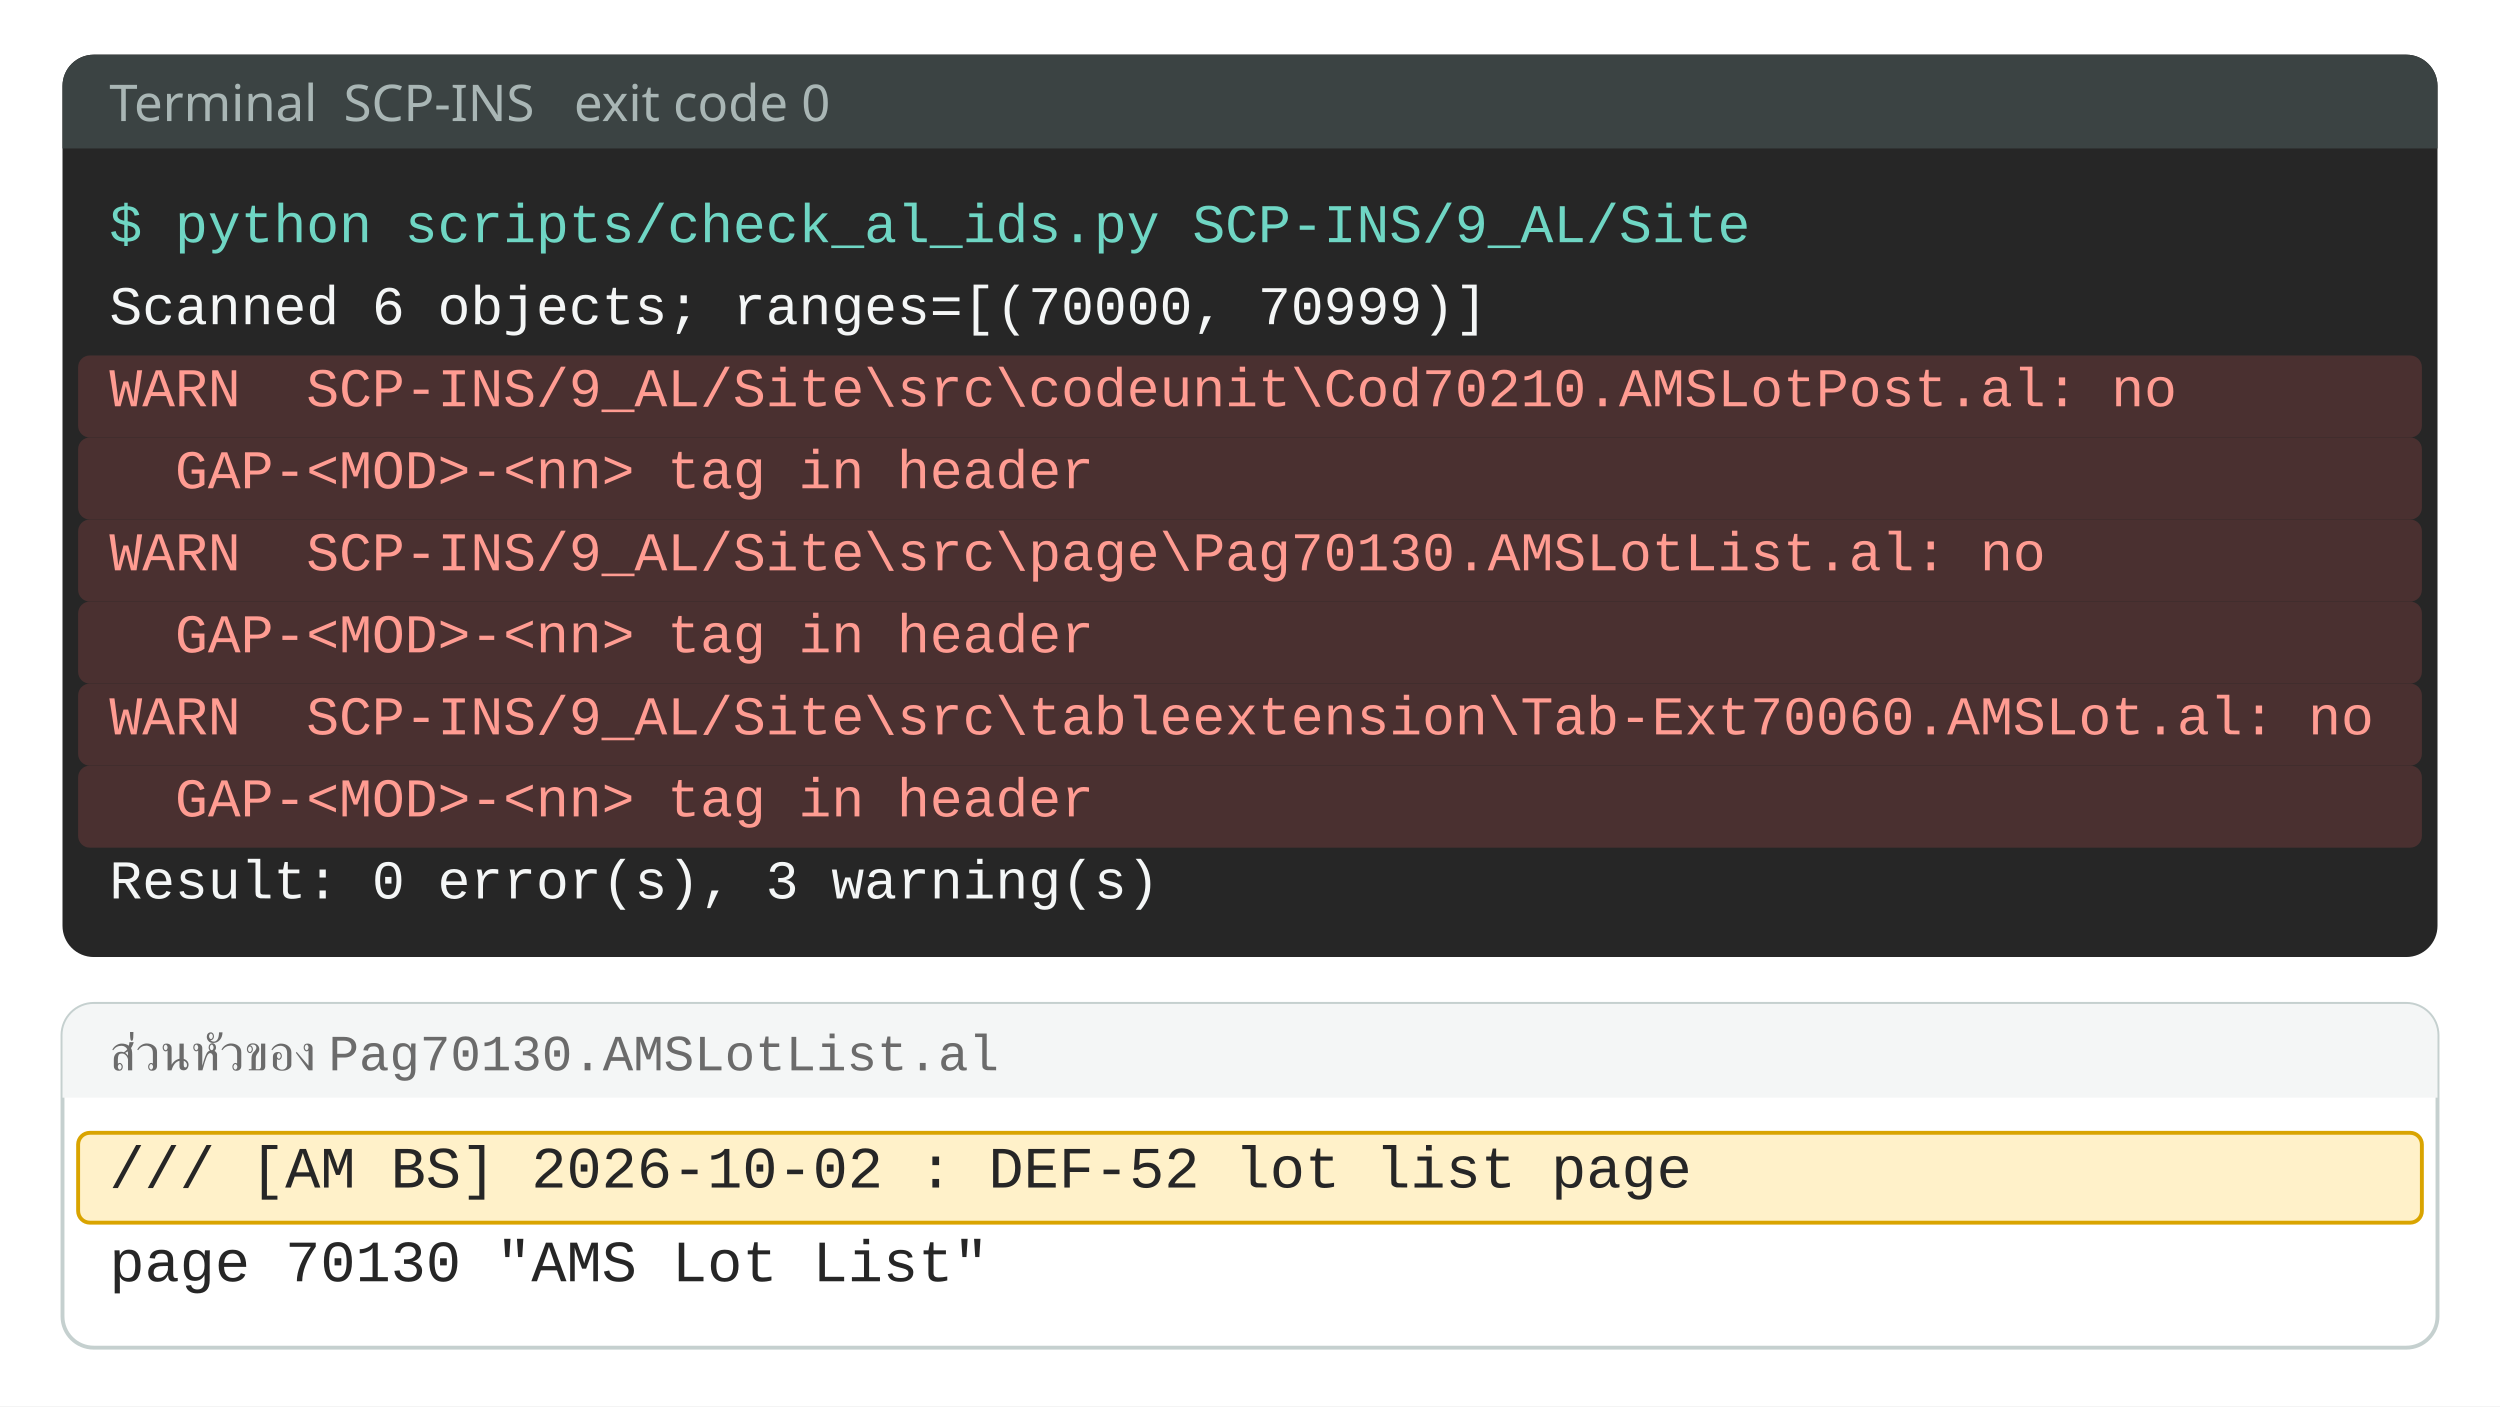
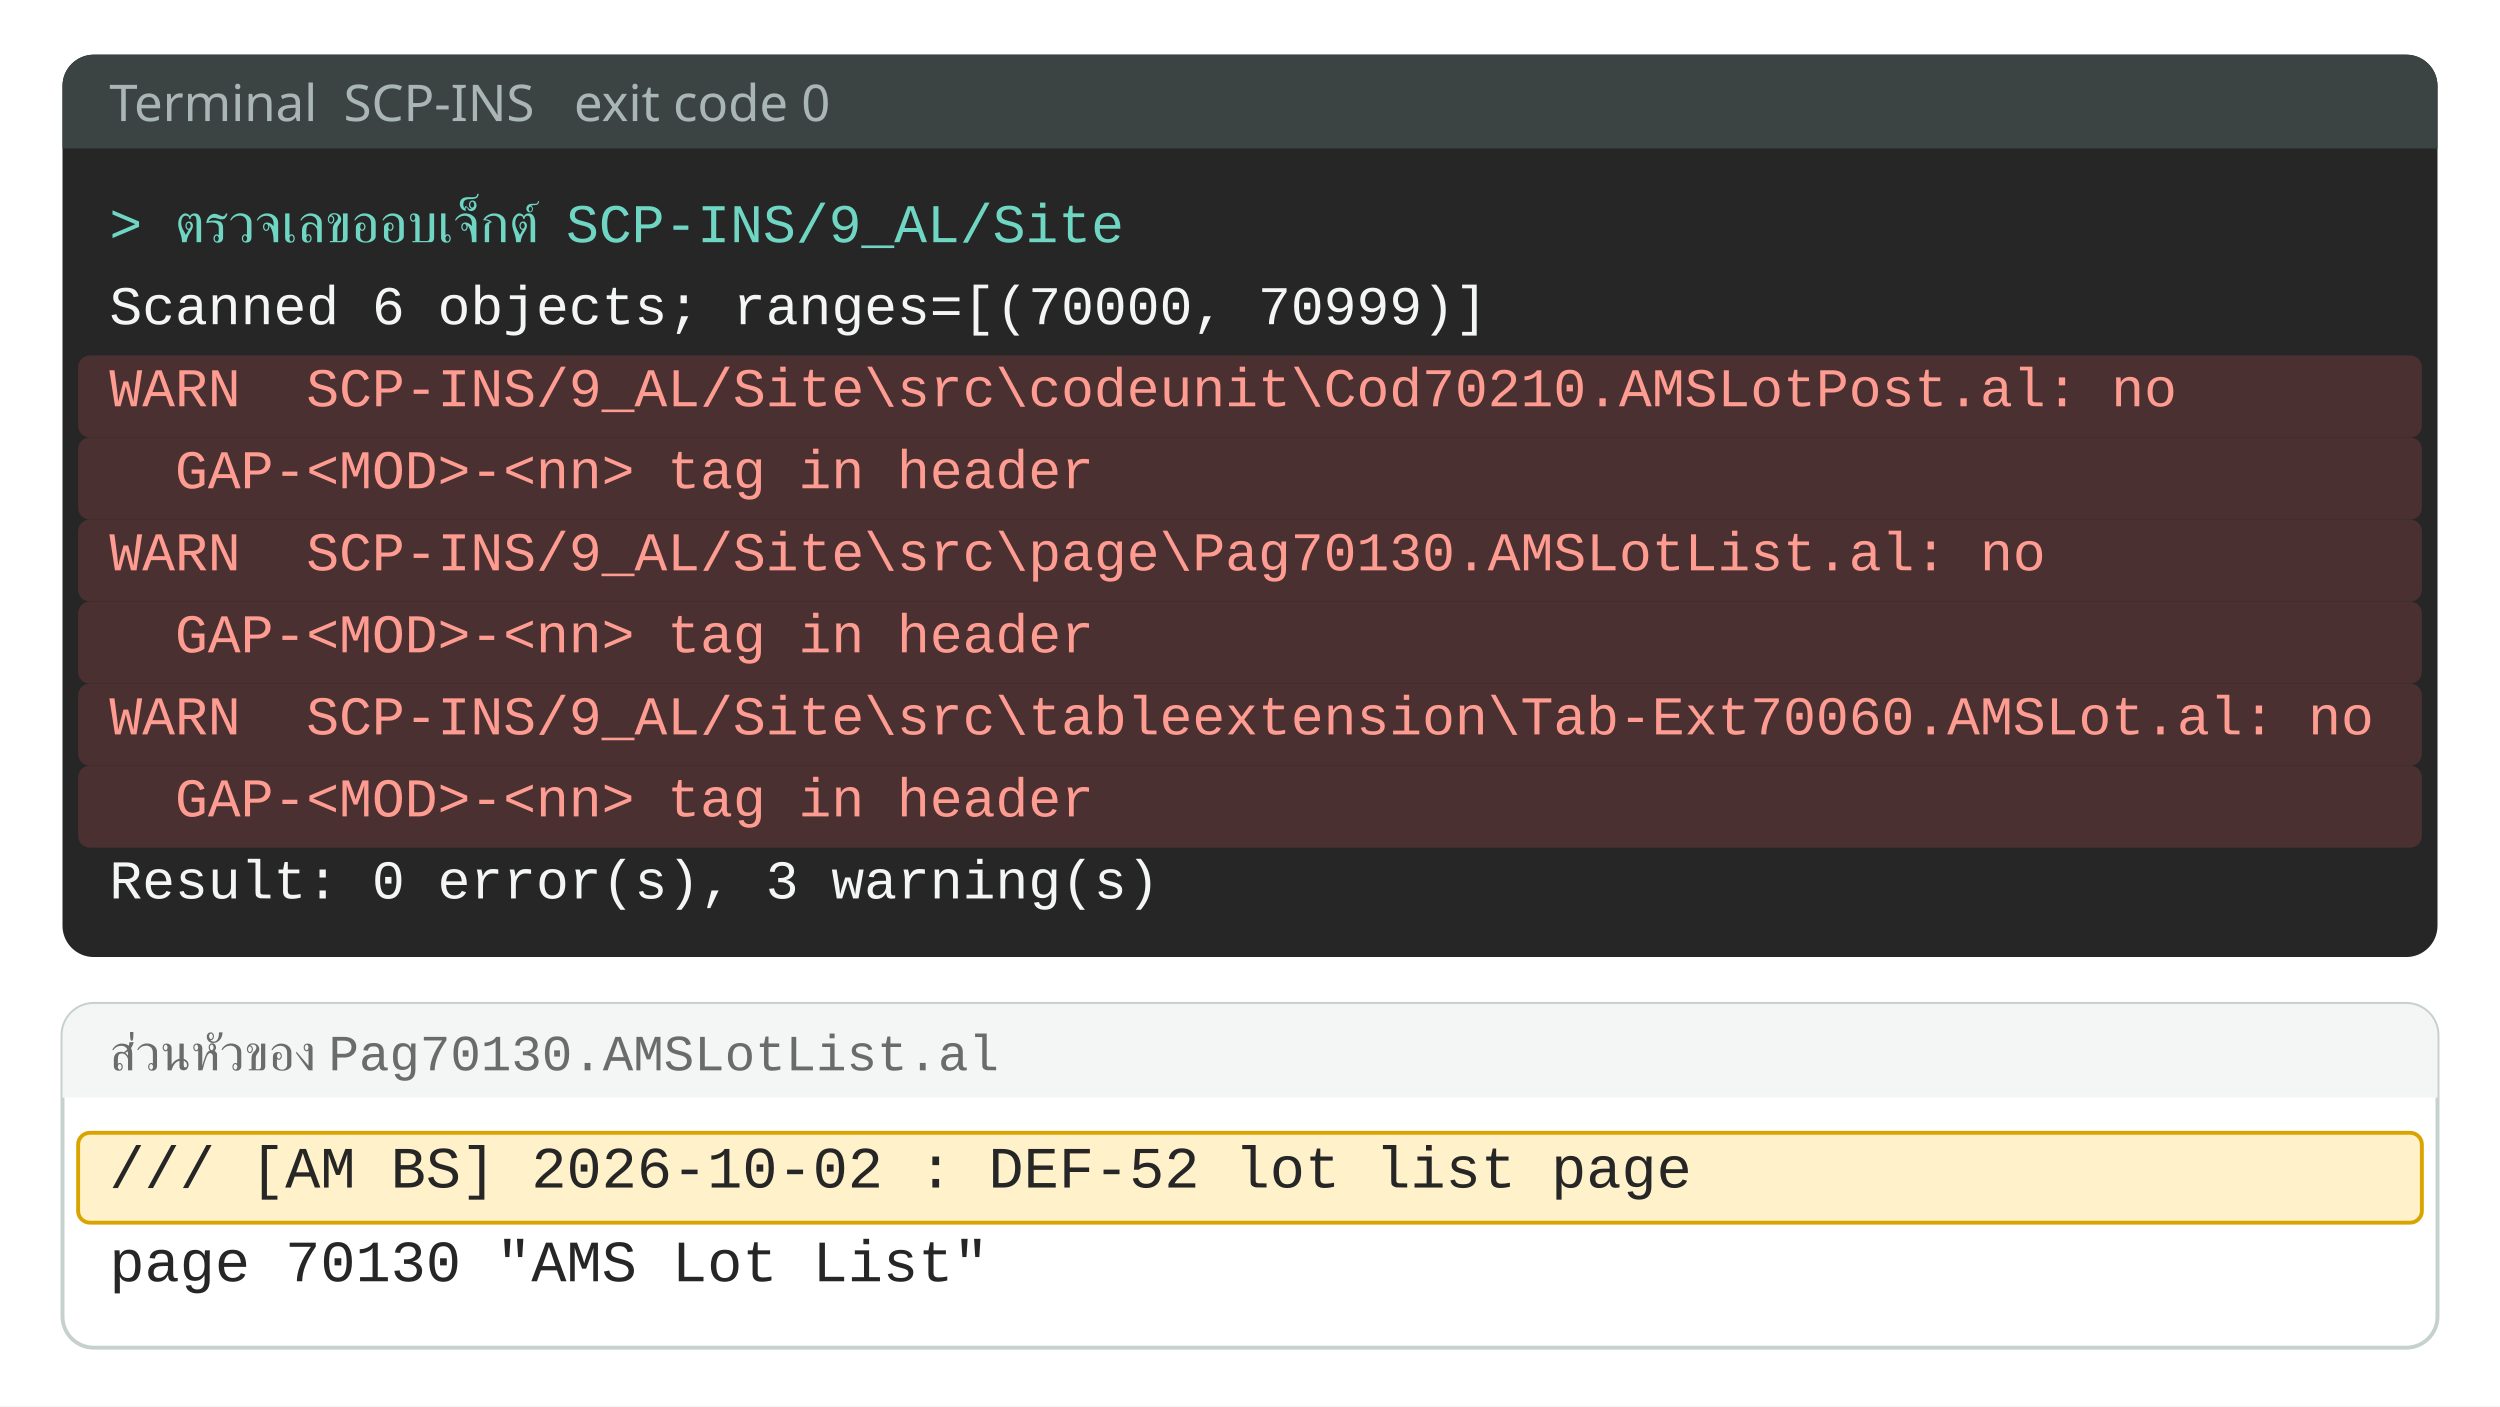
<svg xmlns="http://www.w3.org/2000/svg" width="640" height="360" viewBox="0 0 640 360" role="img">
  <rect width="640" height="360" fill="#FFFFFF" />
  <rect x="16" y="14" width="608" height="231" rx="8" fill="#262626" />
  <path d="M16 22 a8 8 0 0 1 8 -8 h592 a8 8 0 0 1 8 8 v16 h-608 Z" fill="#3B4343" />
  <text x="28" y="31" font-family="Prompt, Sarabun, Tahoma, sans-serif" font-size="13" fill="#A9B6B5" text-anchor="start" xml:space="preserve" style="white-space:pre">Terminal  SCP-INS   exit code 0</text>
-   <text x="28" y="62" font-family="Consolas, 'Courier New', Prompt, Sarabun, Tahoma, monospace" font-size="14" fill="#6FD6C4" text-anchor="start" xml:space="preserve" style="white-space:pre">$ python scripts/check_al_ids.py SCP-INS/9_AL/Site</text>
+   <text x="28" y="62" font-family="Consolas, 'Courier New', Prompt, Sarabun, Tahoma, monospace" font-size="14" fill="#6FD6C4" text-anchor="start" xml:space="preserve" style="white-space:pre">&gt; ตรวจเลขออบเจ็กต์  SCP-INS/9_AL/Site</text>
  <text x="28" y="83" font-family="Consolas, 'Courier New', Prompt, Sarabun, Tahoma, monospace" font-size="14" fill="#F4F6F6" text-anchor="start" xml:space="preserve" style="white-space:pre">Scanned 6 objects; ranges=[(70000, 70999)]</text>
  <rect x="20" y="91" width="600" height="21" rx="3" fill="#4A3030" />
  <text x="28" y="104" font-family="Consolas, 'Courier New', Prompt, Sarabun, Tahoma, monospace" font-size="14" fill="#FF9C92" text-anchor="start" xml:space="preserve" style="white-space:pre">WARN  SCP-INS/9_AL/Site\src\codeunit\Cod70210.AMSLotPost.al: no</text>
  <rect x="20" y="112" width="600" height="21" rx="3" fill="#4A3030" />
  <text x="28" y="125" font-family="Consolas, 'Courier New', Prompt, Sarabun, Tahoma, monospace" font-size="14" fill="#FF9C92" text-anchor="start" xml:space="preserve" style="white-space:pre">  GAP-&lt;MOD&gt;-&lt;nn&gt; tag in header</text>
  <rect x="20" y="133" width="600" height="21" rx="3" fill="#4A3030" />
  <text x="28" y="146" font-family="Consolas, 'Courier New', Prompt, Sarabun, Tahoma, monospace" font-size="14" fill="#FF9C92" text-anchor="start" xml:space="preserve" style="white-space:pre">WARN  SCP-INS/9_AL/Site\src\page\Pag70130.AMSLotList.al: no</text>
  <rect x="20" y="154" width="600" height="21" rx="3" fill="#4A3030" />
  <text x="28" y="167" font-family="Consolas, 'Courier New', Prompt, Sarabun, Tahoma, monospace" font-size="14" fill="#FF9C92" text-anchor="start" xml:space="preserve" style="white-space:pre">  GAP-&lt;MOD&gt;-&lt;nn&gt; tag in header</text>
  <rect x="20" y="175" width="600" height="21" rx="3" fill="#4A3030" />
  <text x="28" y="188" font-family="Consolas, 'Courier New', Prompt, Sarabun, Tahoma, monospace" font-size="14" fill="#FF9C92" text-anchor="start" xml:space="preserve" style="white-space:pre">WARN  SCP-INS/9_AL/Site\src\tableextension\Tab-Ext70060.AMSLot.al: no</text>
  <rect x="20" y="196" width="600" height="21" rx="3" fill="#4A3030" />
  <text x="28" y="209" font-family="Consolas, 'Courier New', Prompt, Sarabun, Tahoma, monospace" font-size="14" fill="#FF9C92" text-anchor="start" xml:space="preserve" style="white-space:pre">  GAP-&lt;MOD&gt;-&lt;nn&gt; tag in header</text>
  <text x="28" y="230" font-family="Consolas, 'Courier New', Prompt, Sarabun, Tahoma, monospace" font-size="14" fill="#F4F6F6" text-anchor="start" xml:space="preserve" style="white-space:pre">Result: 0 error(s), 3 warning(s)</text>
  <rect x="16" y="257" width="608" height="88" rx="8" fill="#FFFFFF" stroke="#C5D0CF" stroke-width="1" />
  <path d="M16 265 a8 8 0 0 1 8 -8 h592 a8 8 0 0 1 8 8 v16 h-608 Z" fill="#F4F6F6" />
  <text x="28" y="274" font-family="Consolas, 'Courier New', Prompt, Sarabun, Tahoma, monospace" font-size="13" fill="#6B6B6B" text-anchor="start" xml:space="preserve" style="white-space:pre">ส่วนหัวของ Pag70130.AMSLotList.al</text>
  <rect x="20" y="290" width="600" height="23" rx="3" fill="#FFF1C9" stroke="#D9A400" stroke-width="1" />
  <text x="28" y="304" font-family="Consolas, 'Courier New', Prompt, Sarabun, Tahoma, monospace" font-size="15" fill="#262626" text-anchor="start" xml:space="preserve" style="white-space:pre">/// [AM BS] 2026-10-02 : DEF-52 lot list page</text>
  <text x="28" y="328" font-family="Consolas, 'Courier New', Prompt, Sarabun, Tahoma, monospace" font-size="15" fill="#262626" text-anchor="start" xml:space="preserve" style="white-space:pre">page 70130 "AMS Lot List"</text>
</svg>
